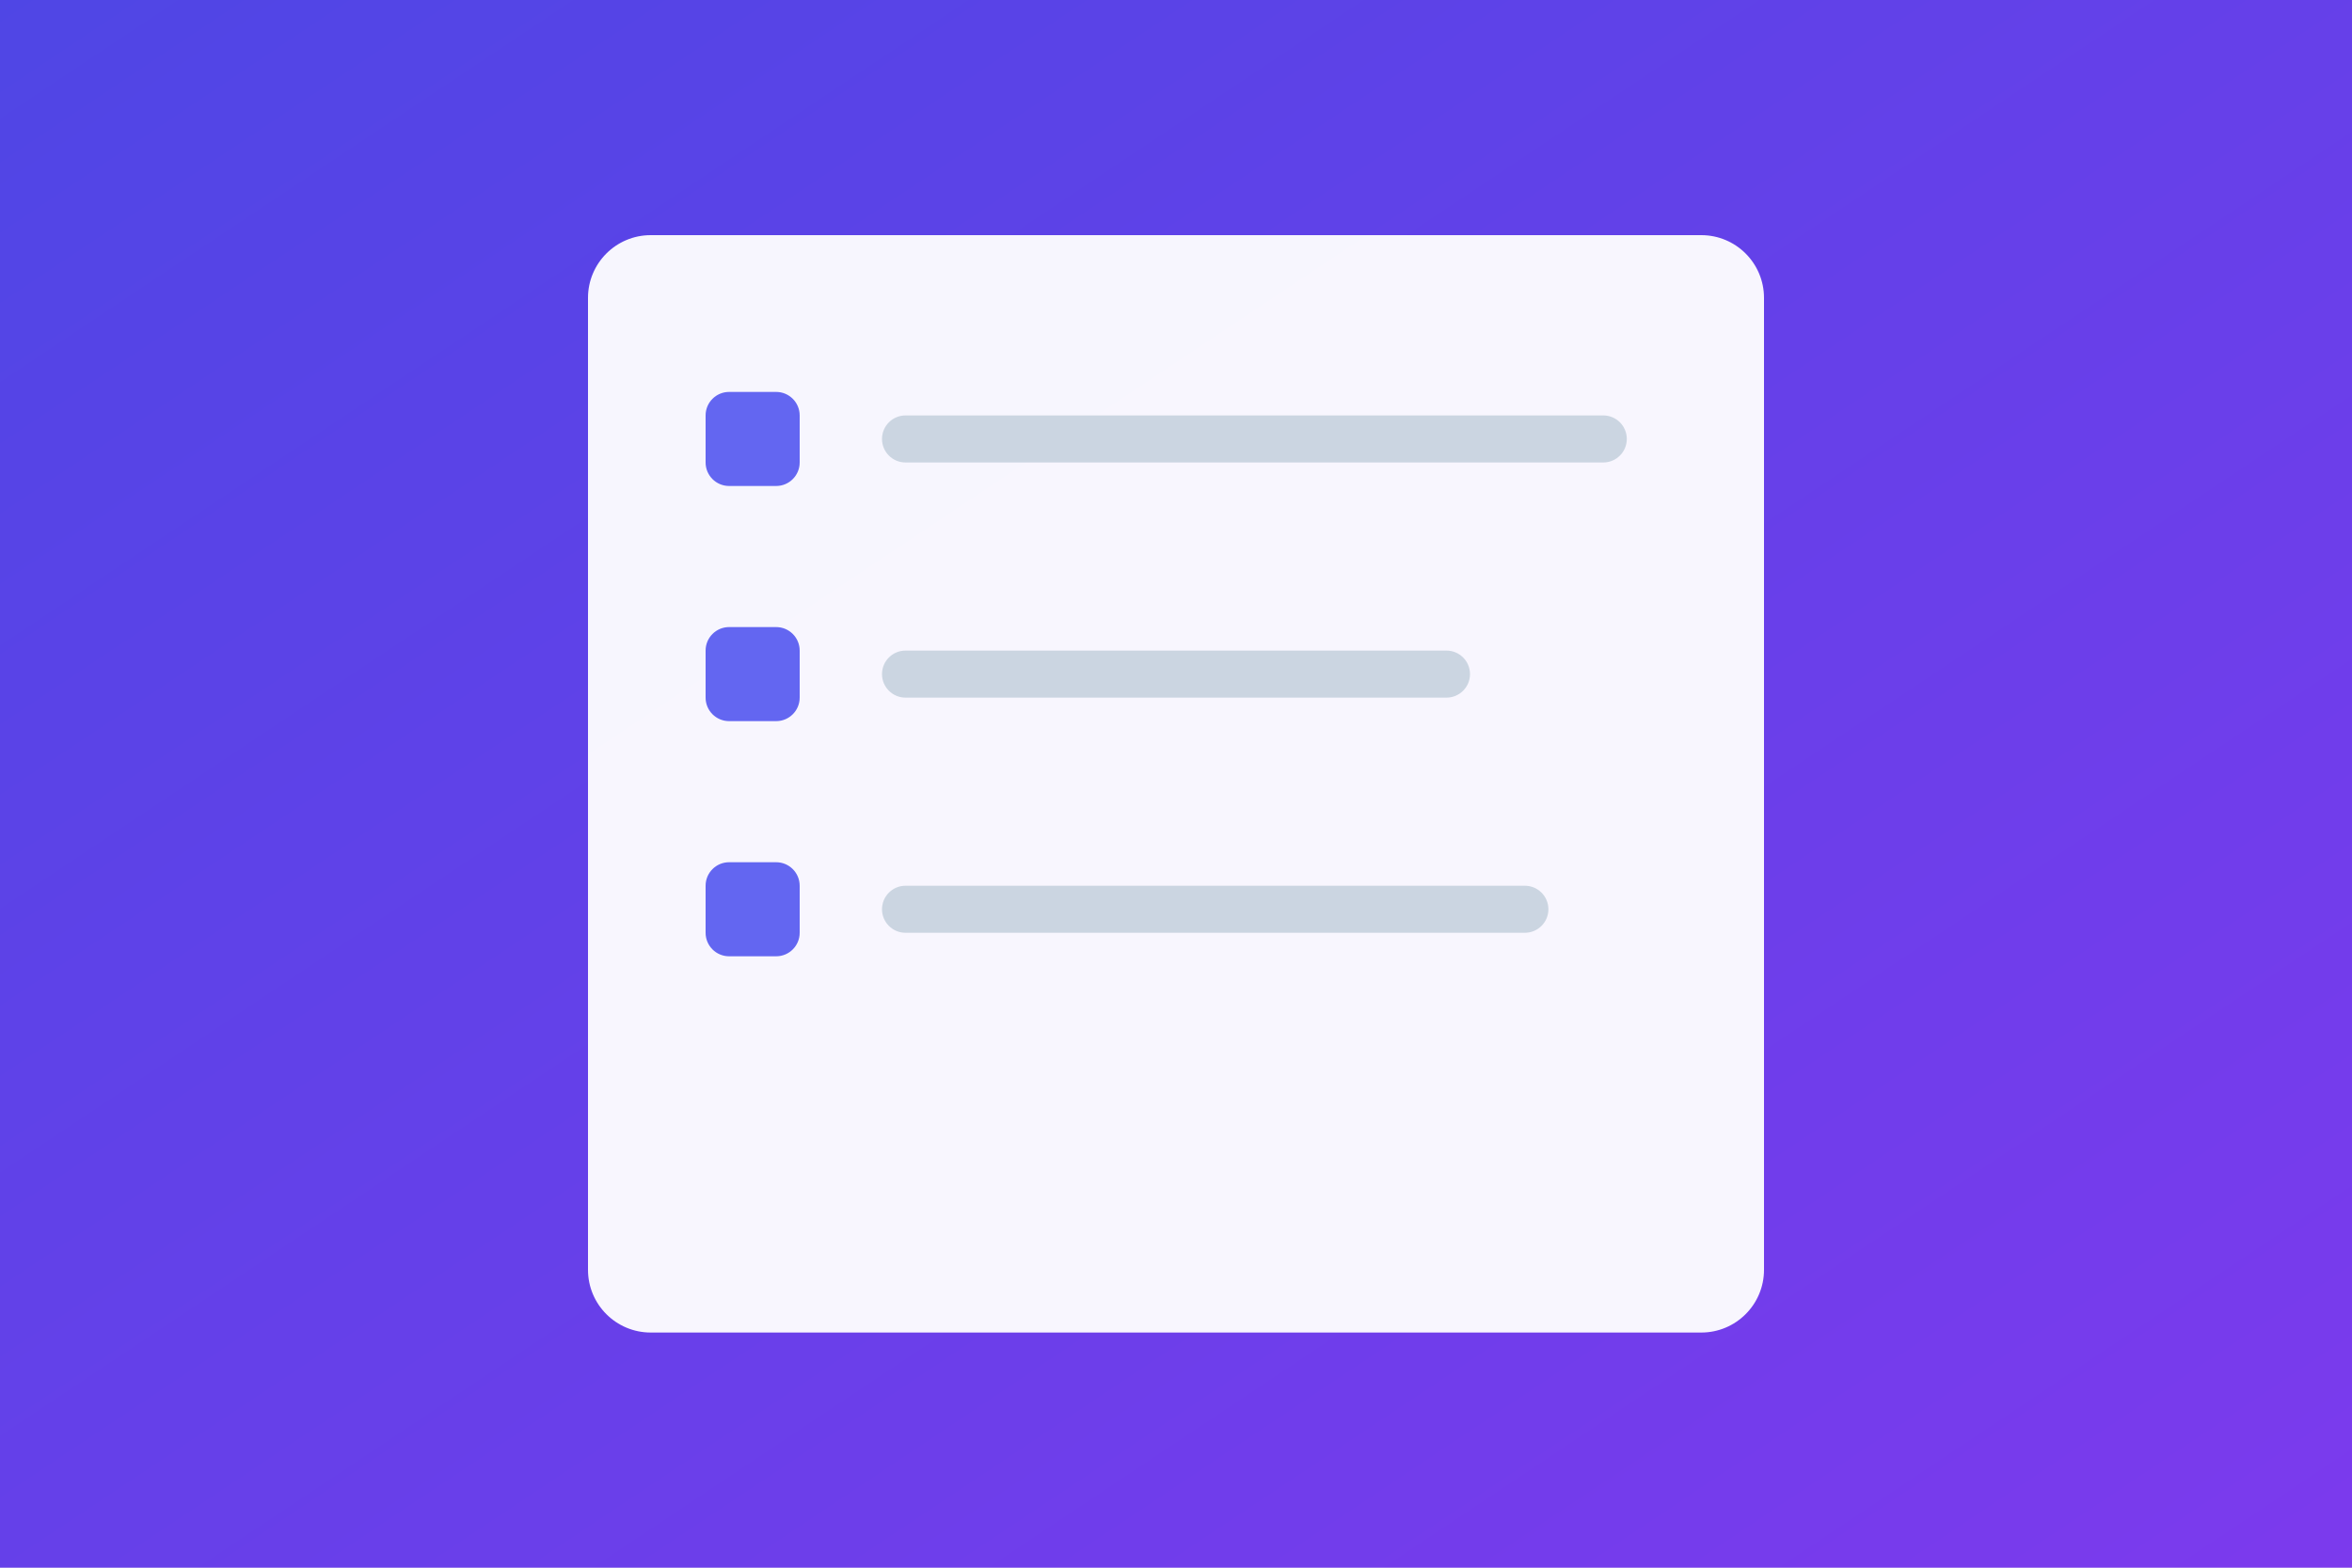
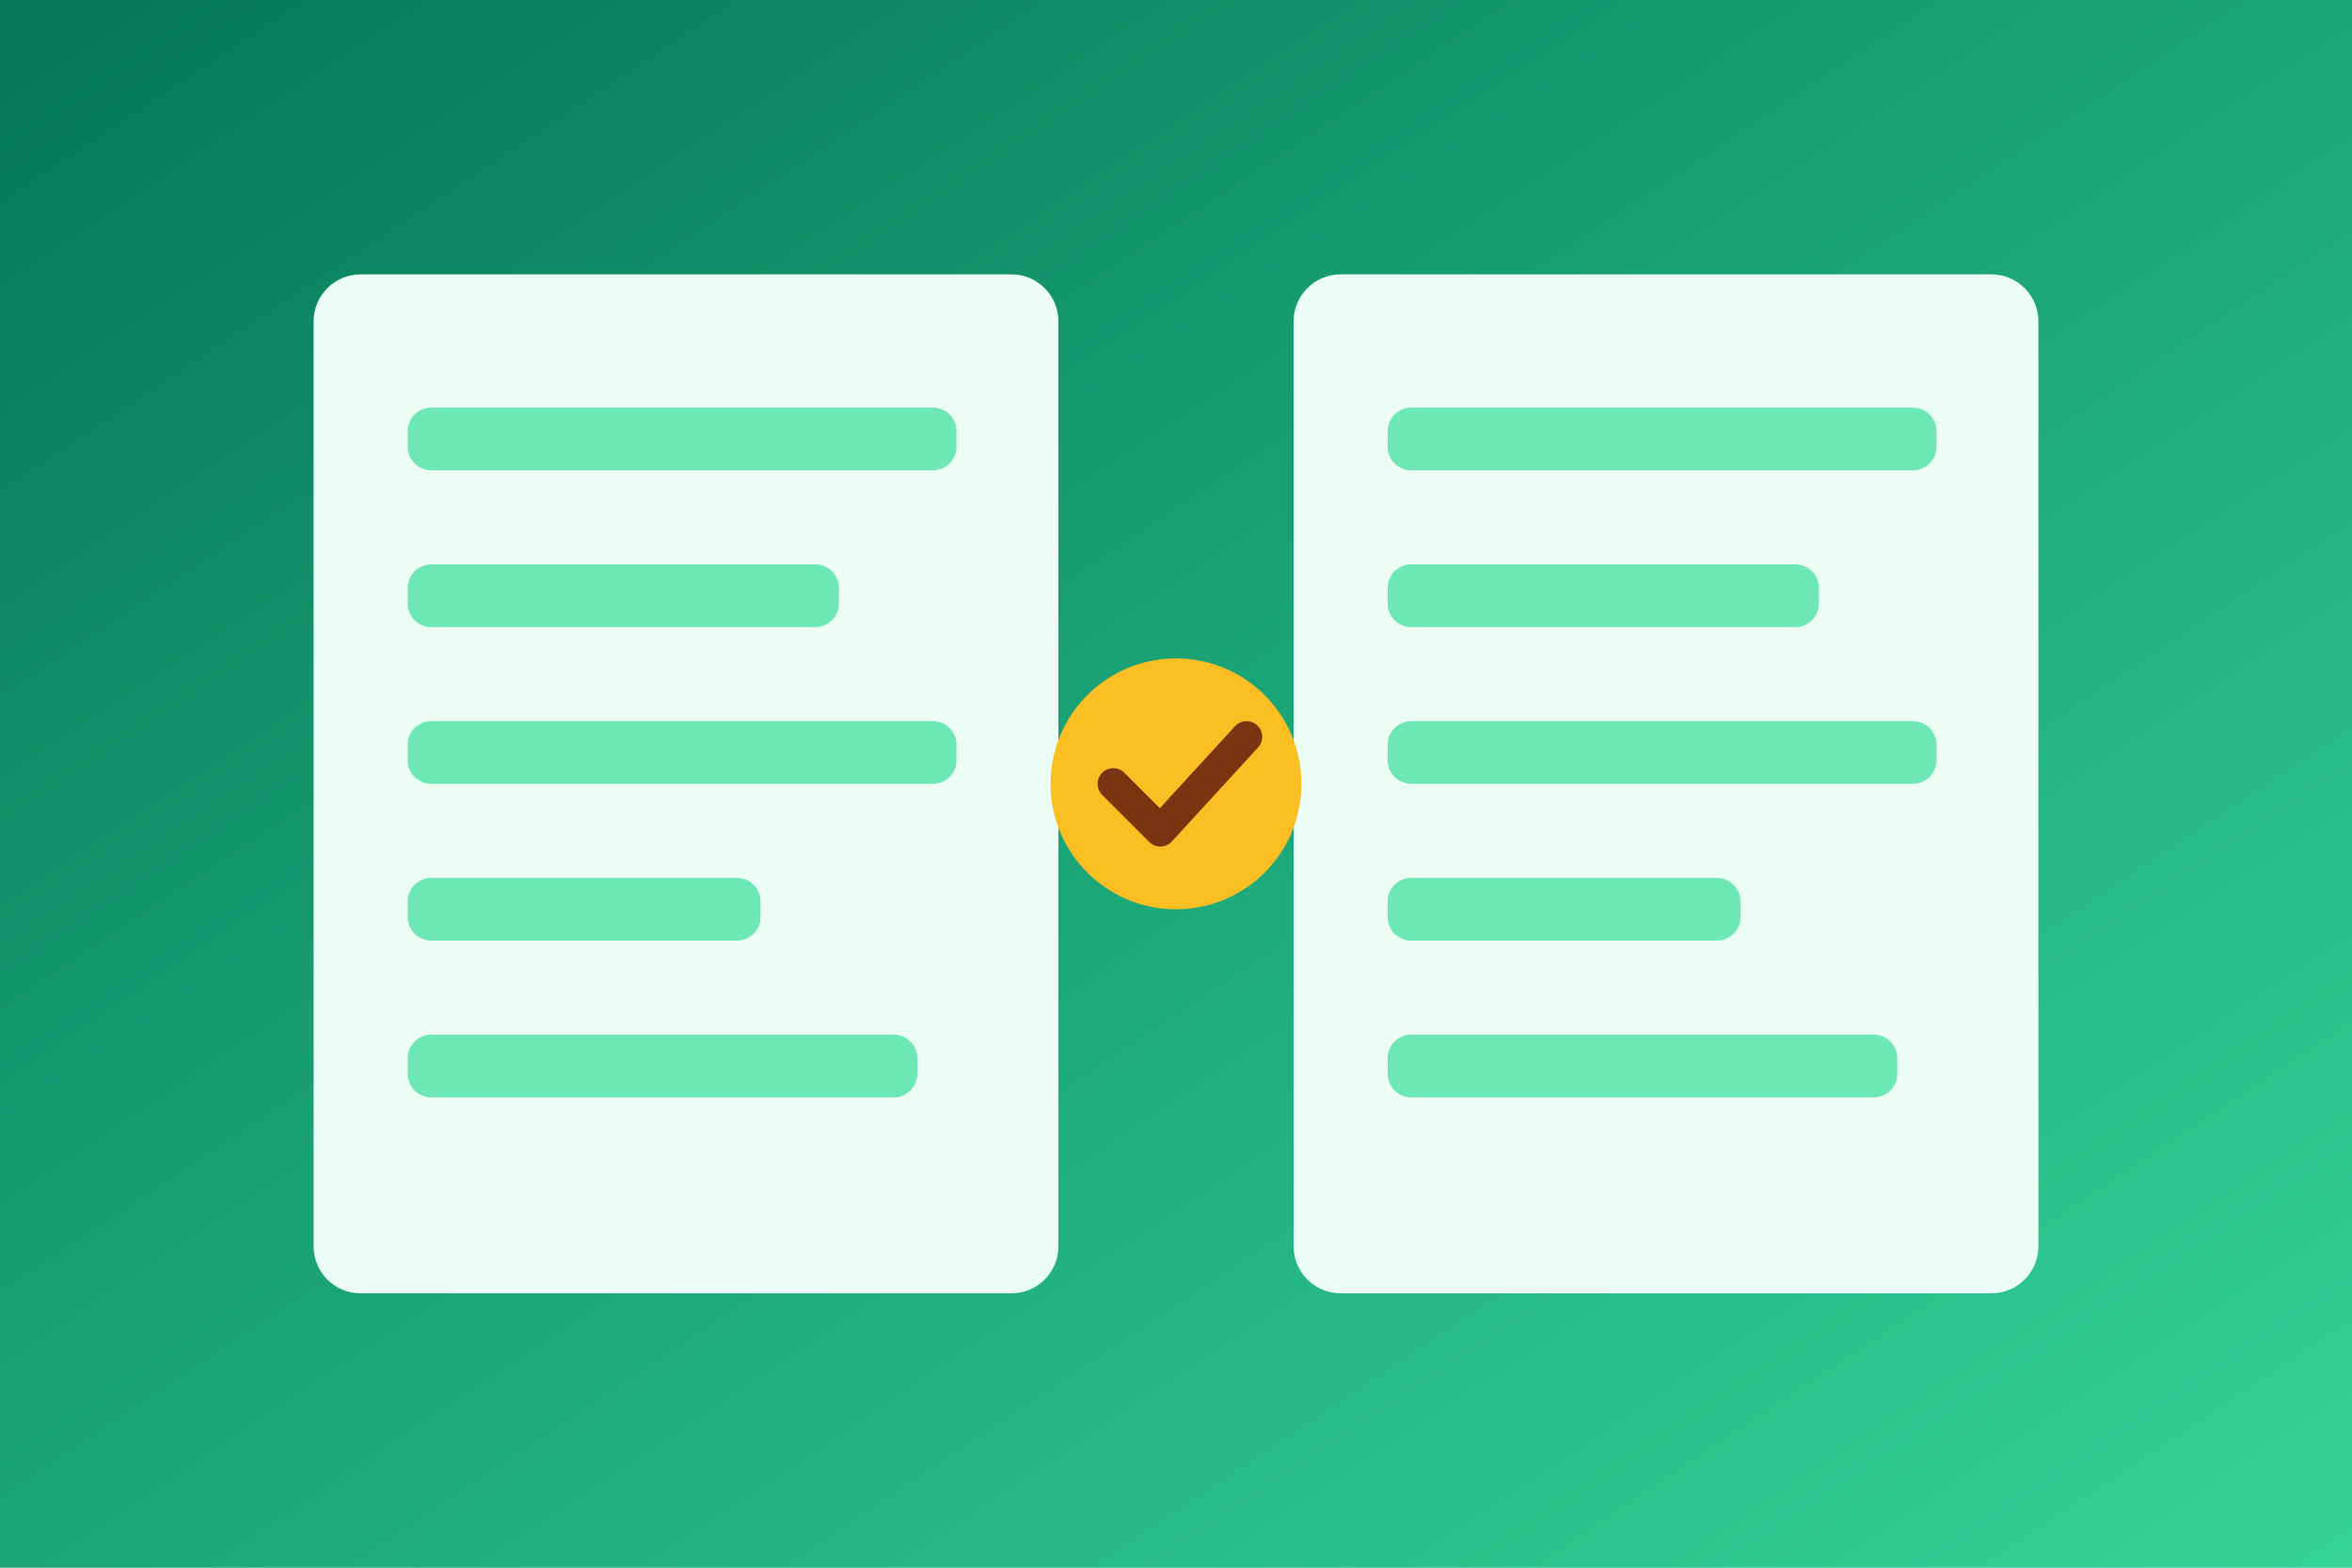
- <svg xmlns="http://www.w3.org/2000/svg" viewBox="0 0 600 400">
+ <svg xmlns="http://www.w3.org/2000/svg" viewBox="0 0 300 200" width="300" height="200">
  <defs>
    <linearGradient id="g" x1="0" y1="0" x2="1" y2="1">
-       <stop offset="0" stop-color="#4f46e5" />
-       <stop offset="1" stop-color="#7c3aed" />
+       <stop offset="0" stop-color="#047857" />
+       <stop offset="1" stop-color="#34d399" />
    </linearGradient>
  </defs>
-   <rect width="600" height="400" fill="url(#g)" />
-   <rect x="150" y="60" width="300" height="280" rx="16" fill="#fff" opacity=".95" />
-   <g fill="#6366f1">
-     <rect x="180" y="100" width="24" height="24" rx="6" />
-     <rect x="180" y="160" width="24" height="24" rx="6" />
-     <rect x="180" y="220" width="24" height="24" rx="6" />
+   <rect width="300" height="200" fill="url(#g)" />
+   <rect x="40" y="35" width="95" height="130" rx="6" fill="#ecfdf5" />
+   <rect x="165" y="35" width="95" height="130" rx="6" fill="#ecfdf5" />
+   <g fill="#6ee7b7">
+     <rect x="52" y="52" width="70" height="8" rx="3" />
+     <rect x="52" y="72" width="55" height="8" rx="3" />
+     <rect x="52" y="92" width="70" height="8" rx="3" />
+     <rect x="52" y="112" width="45" height="8" rx="3" />
+     <rect x="52" y="132" width="65" height="8" rx="3" />
  </g>
-   <g fill="#cbd5e1">
-     <rect x="225" y="106" width="190" height="12" rx="6" />
-     <rect x="225" y="166" width="150" height="12" rx="6" />
-     <rect x="225" y="226" width="170" height="12" rx="6" />
+   <g fill="#6ee7b7">
+     <rect x="177" y="52" width="70" height="8" rx="3" />
+     <rect x="177" y="72" width="55" height="8" rx="3" />
+     <rect x="177" y="92" width="70" height="8" rx="3" />
+     <rect x="177" y="112" width="45" height="8" rx="3" />
+     <rect x="177" y="132" width="65" height="8" rx="3" />
  </g>
+   <circle cx="150" cy="100" r="16" fill="#fbbf24" />
+   <path d="M142 100 l6 6 l11 -12" stroke="#78350f" stroke-width="4" fill="none" stroke-linecap="round" stroke-linejoin="round" />
</svg>
